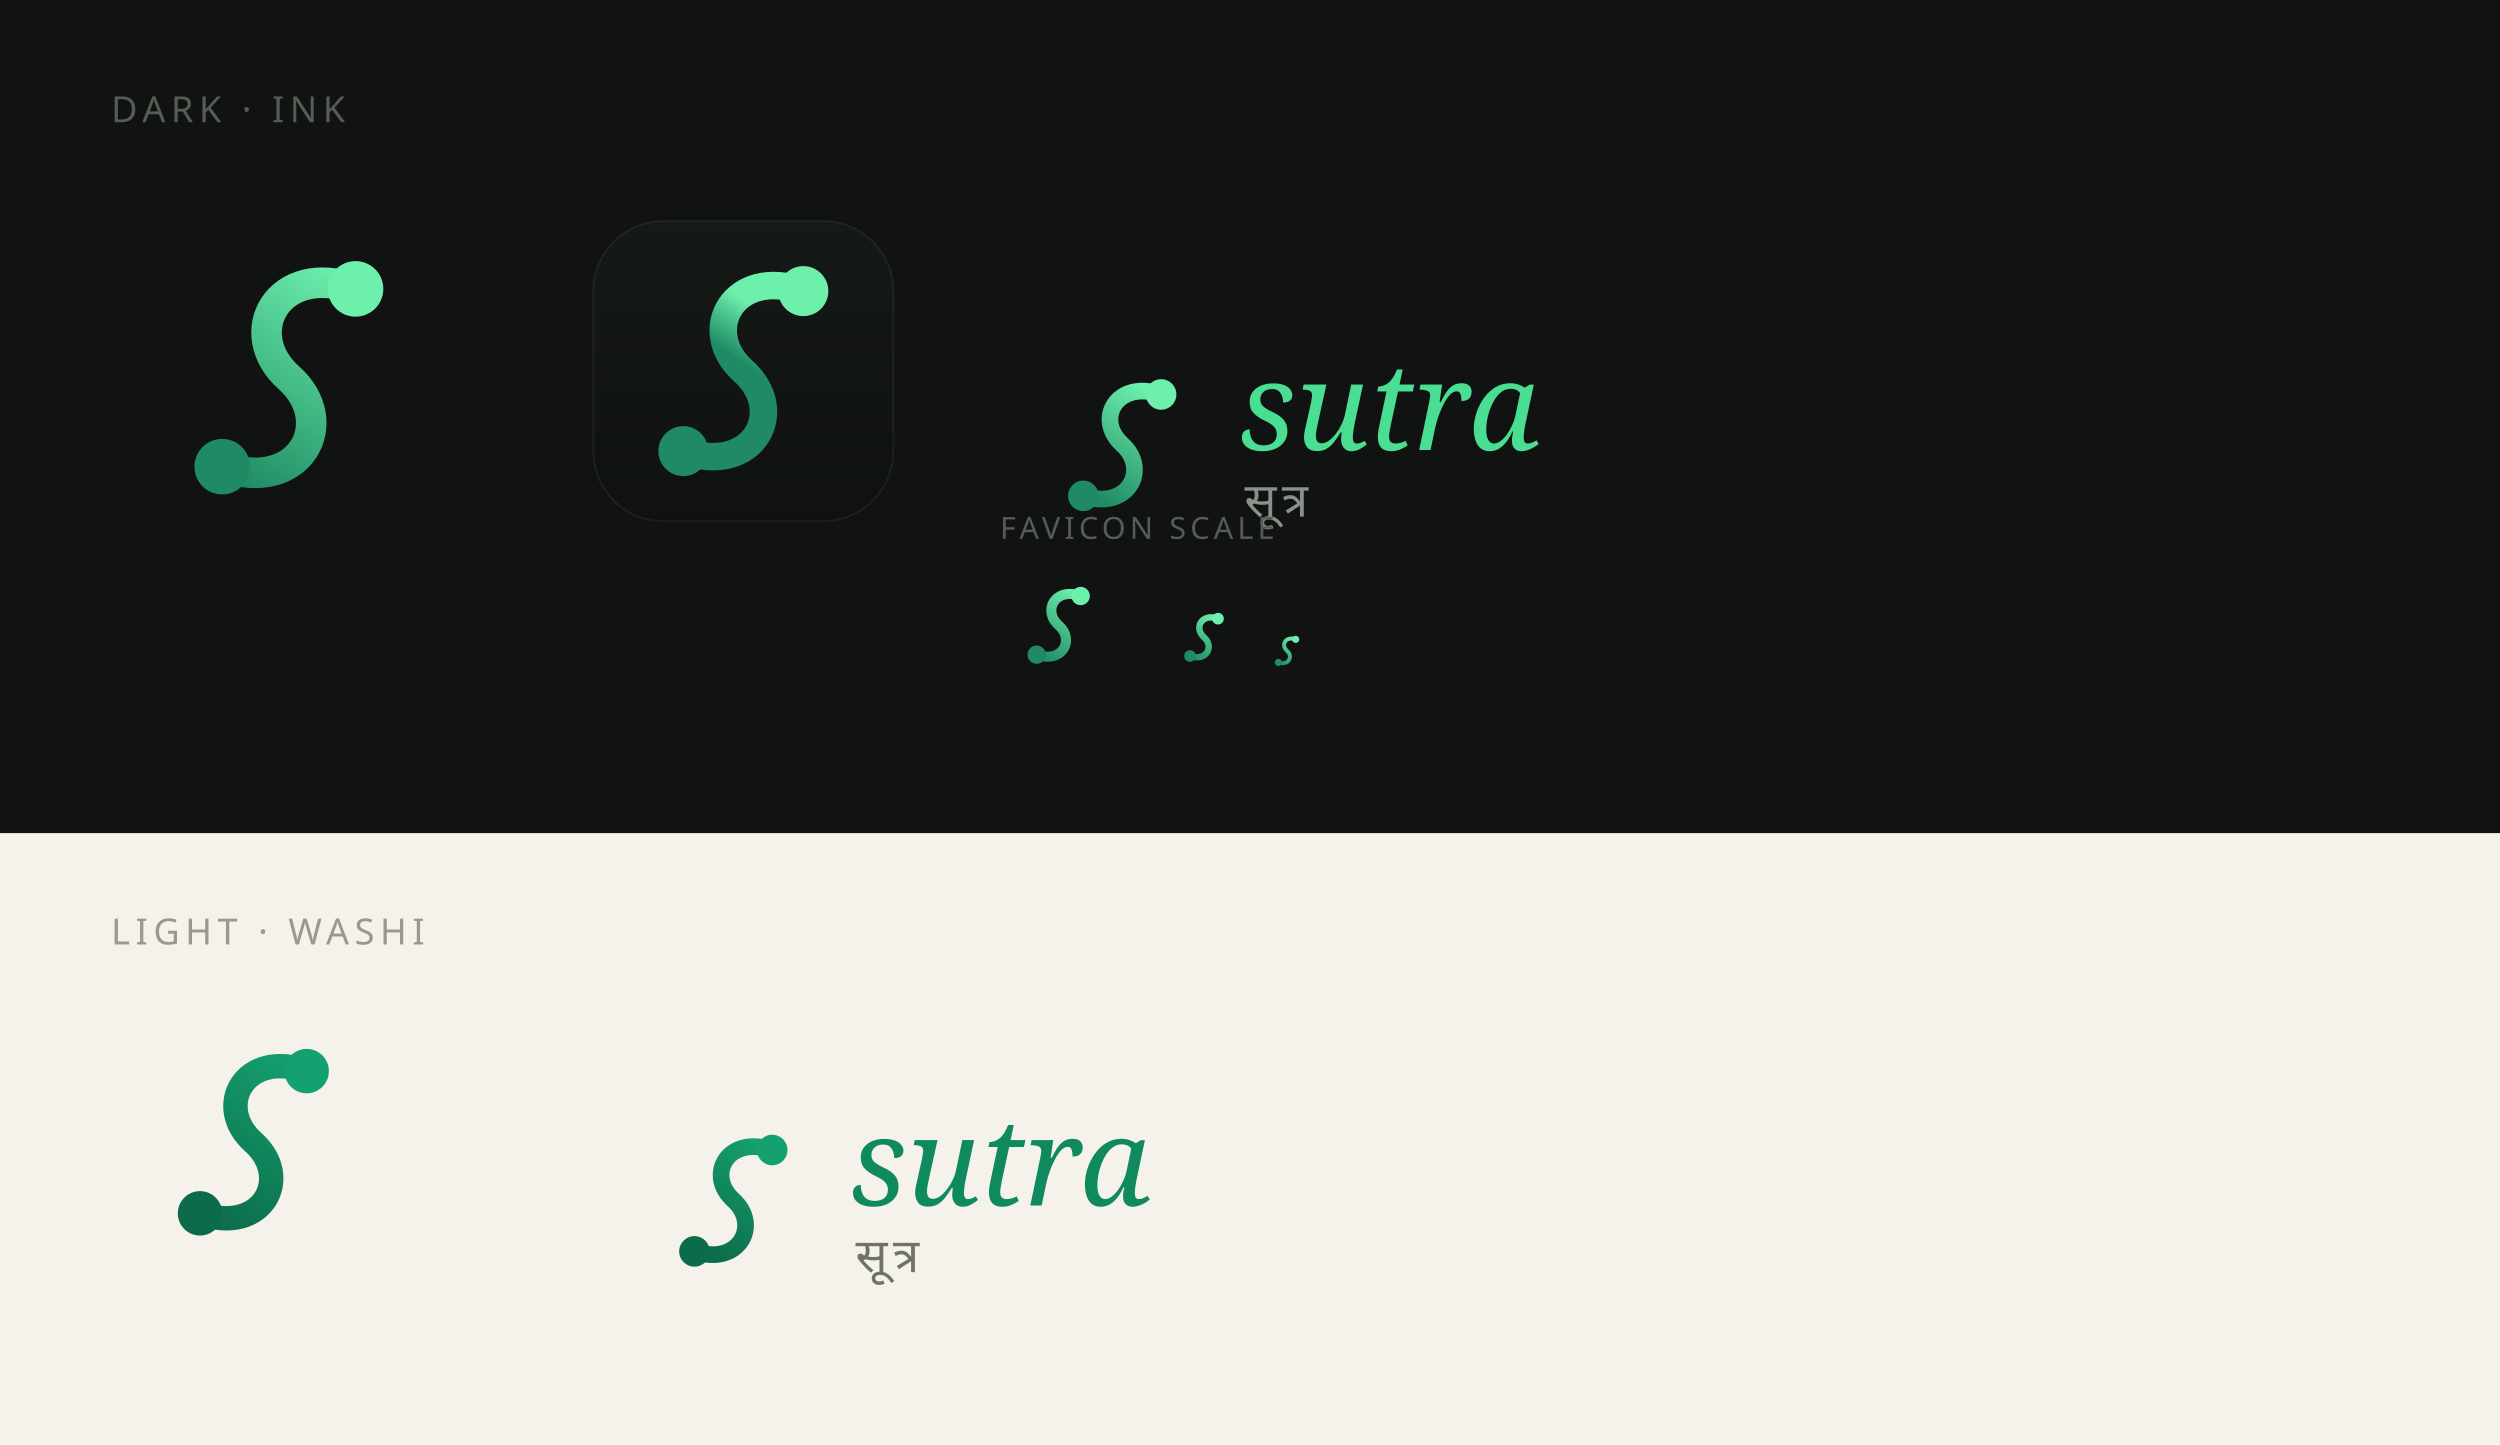
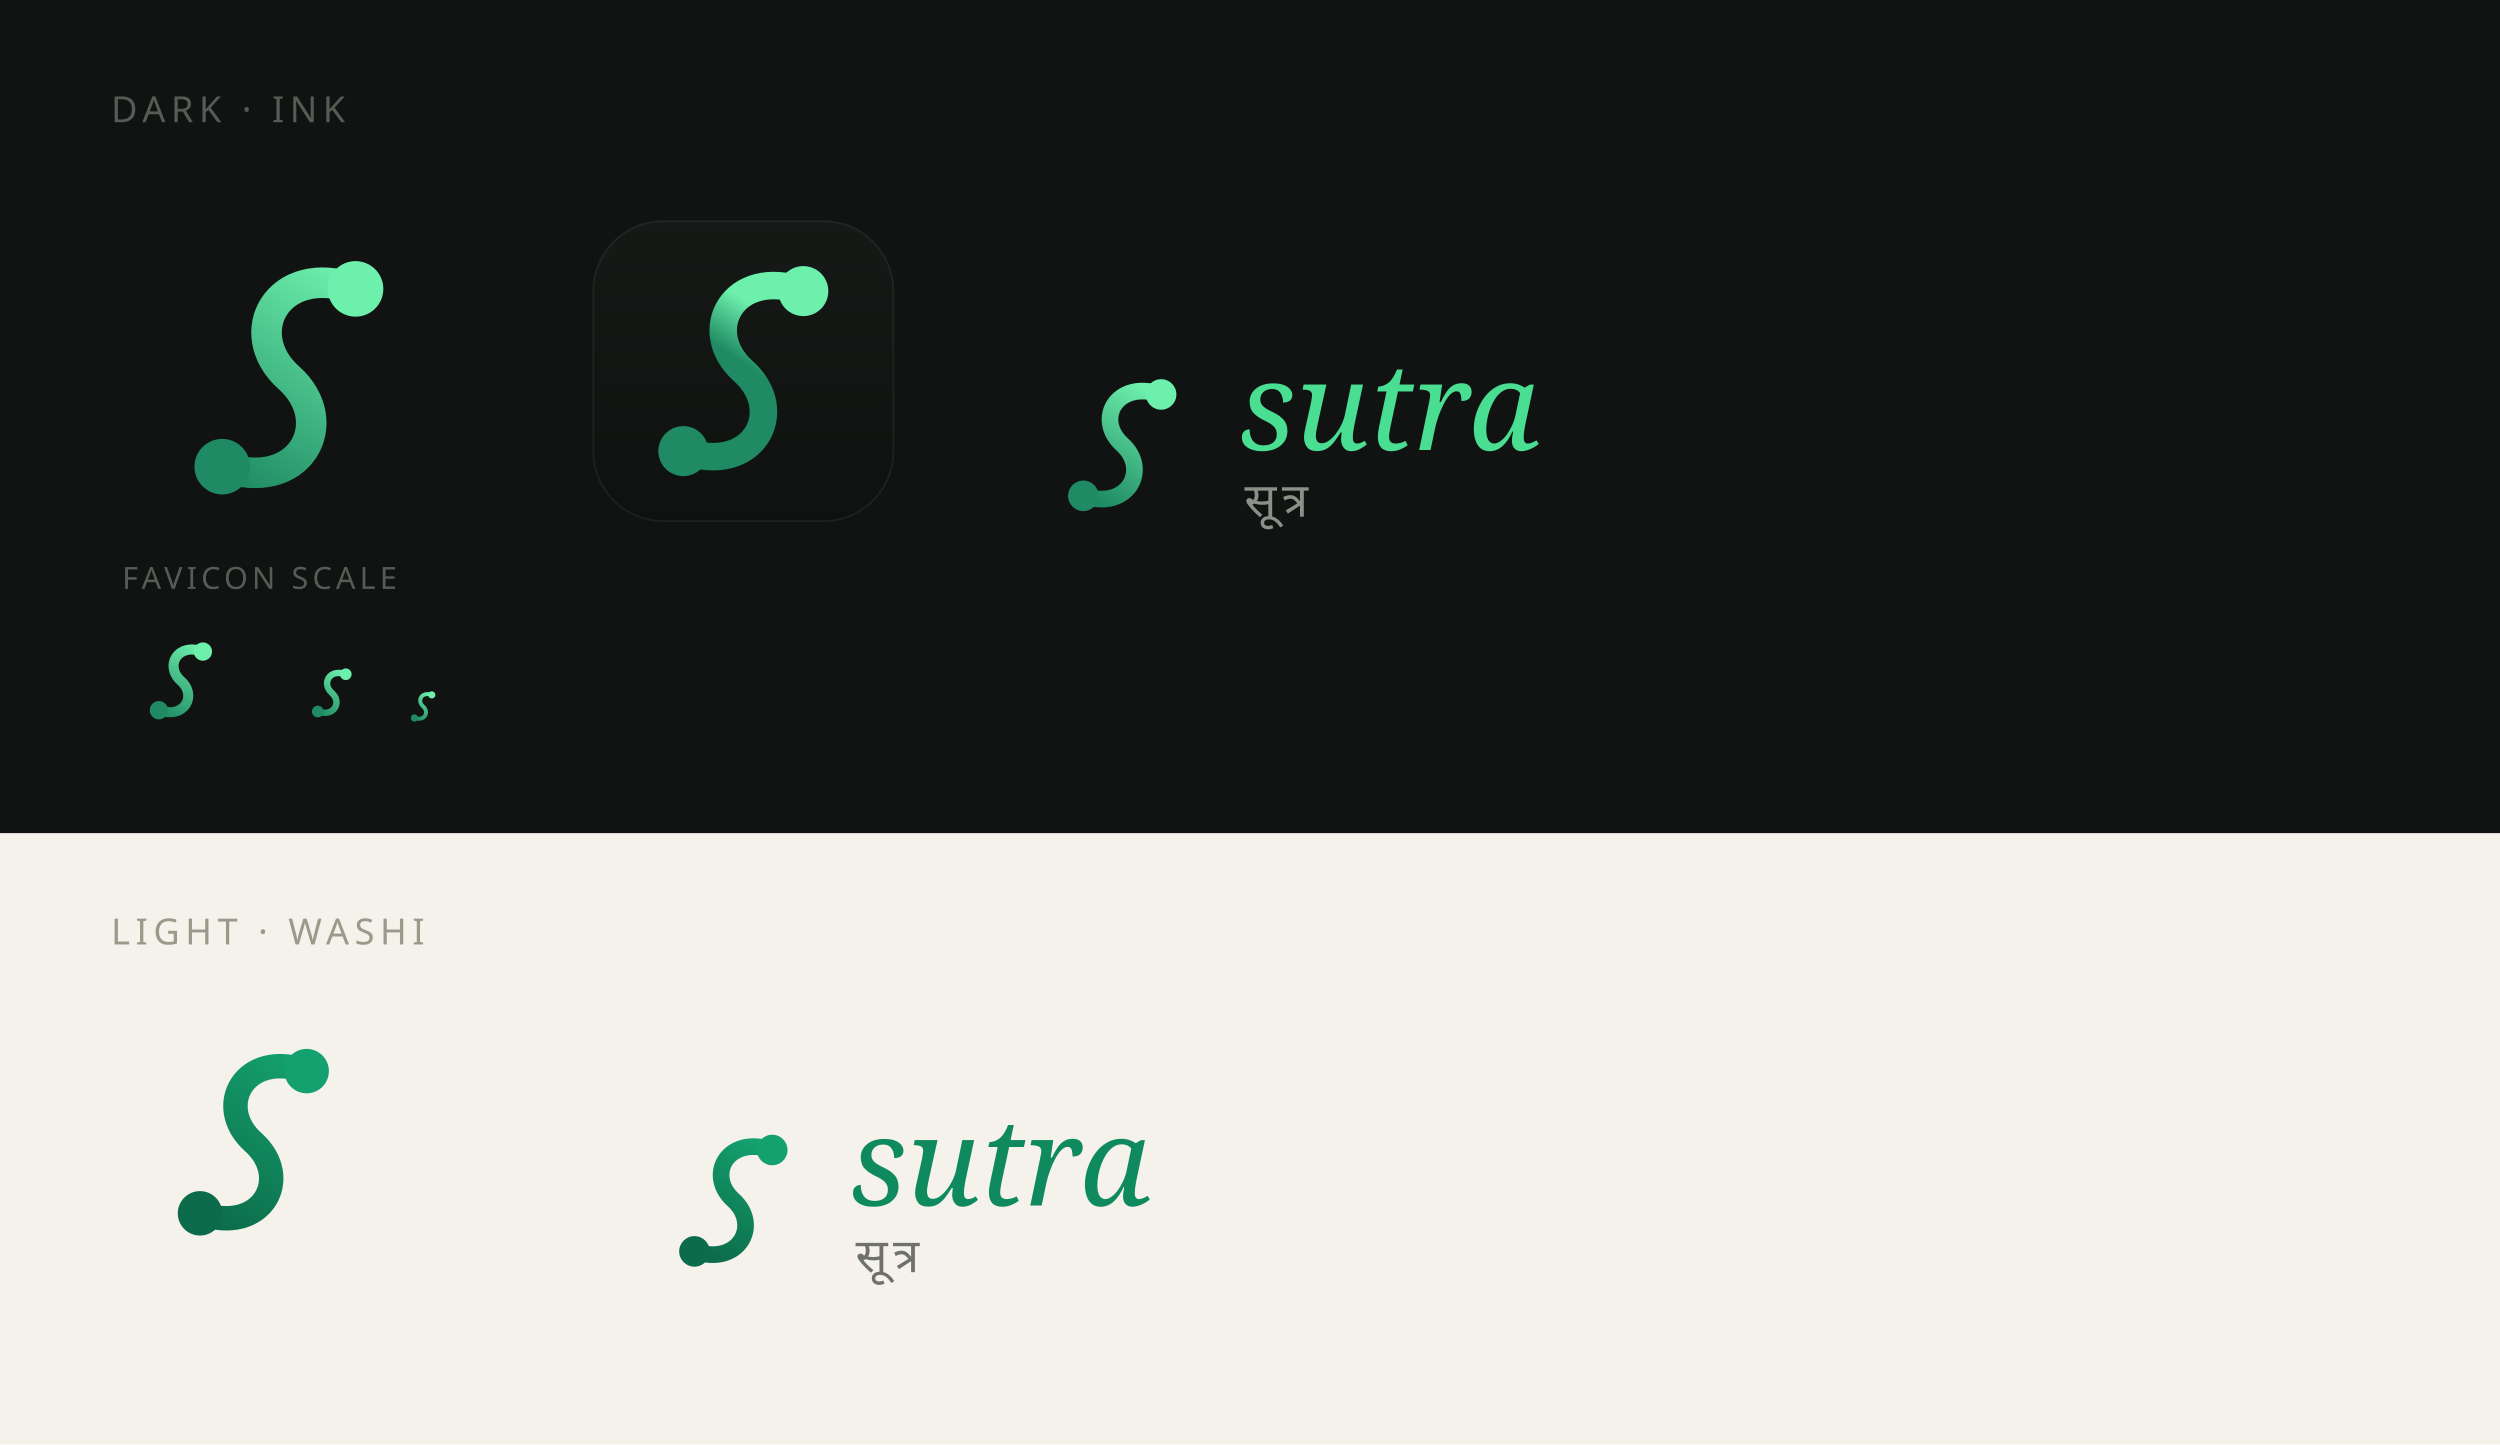
<svg xmlns="http://www.w3.org/2000/svg" width="900" height="520" viewBox="0 0 900 520" fill="none">
  <defs>
    <linearGradient id="th" x1="44" y1="14" x2="20" y2="50" gradientUnits="userSpaceOnUse">
      <stop offset="0" stop-color="#6ef0ad" />
      <stop offset="1" stop-color="#1f8a63" />
    </linearGradient>
    <linearGradient id="thL" x1="44" y1="14" x2="20" y2="50" gradientUnits="userSpaceOnUse">
      <stop offset="0" stop-color="#15a06f" />
      <stop offset="1" stop-color="#0c6b4a" />
    </linearGradient>
    <linearGradient id="tileBg" x1="0" y1="0" x2="0" y2="256" gradientUnits="userSpaceOnUse">
      <stop offset="0" stop-color="#161a17" />
      <stop offset="1" stop-color="#0e110f" />
    </linearGradient>
  </defs>
  <rect x="0" y="0" width="900" height="300" fill="#101311" />
  <text x="40" y="44" font-family="Instrument Sans, system-ui, sans-serif" font-size="13" letter-spacing="2" fill="#565c54">DARK · INK</text>
  <g transform="translate(40,72) scale(2)">
    <path d="M44 16 C30 11 23 24 32 32 C41 40 34 53 20 48" stroke="url(#th)" stroke-width="5.5" stroke-linecap="round" />
    <circle cx="44" cy="16" r="5" fill="#6ef0ad" />
    <circle cx="20" cy="48" r="5" fill="#1f8a63" />
  </g>
  <g transform="translate(210,76) scale(0.45)">
    <rect x="8" y="8" width="240" height="240" rx="56" fill="url(#tileBg)" stroke="rgba(255,255,255,0.06)" stroke-width="1.5" />
    <path d="M176 64 C120 44 92 96 128 128 C164 160 136 212 80 192" stroke="url(#th)" stroke-width="22" stroke-linecap="round" />
    <circle cx="176" cy="64" r="20" fill="#6ef0ad" />
    <circle cx="80" cy="192" r="20" fill="#1f8a63" />
  </g>
  <g transform="translate(360,120)">
    <g transform="translate(0,0)">
      <path d="M58 22 C42 16.5 34 31 44 40 C54 49 46 64 30 58.5" stroke="url(#th)" stroke-width="6" stroke-linecap="round" />
      <circle cx="58" cy="22" r="5.5" fill="#6ef0ad" />
      <circle cx="30" cy="58.5" r="5.5" fill="#1f8a63" />
    </g>
    <text x="86" y="42" font-family="Fraunces, Georgia, serif" font-style="italic" font-size="44" fill="#4ade93">sutra</text>
    <text x="88" y="66" font-family="Noto Sans Devanagari, system-ui, sans-serif" font-size="17" letter-spacing="2" fill="#8b9189">सूत्र</text>
  </g>
-   <g transform="translate(360,200)">
-     <text x="0" y="-6" font-family="Instrument Sans, system-ui, sans-serif" font-size="11" letter-spacing="1.5" fill="#565c54">FAVICON SCALE</text>
-     <g transform="translate(0,4) scale(0.66)">
+   <g transform="translate(44,212)">
+     <text x="0" y="0" font-family="Instrument Sans, system-ui, sans-serif" font-size="11" letter-spacing="1.5" fill="#565c54">FAVICON SCALE</text>
+     <g transform="translate(0,12) scale(0.66)">
      <path d="M44 16 C30 11 23 24 32 32 C41 40 34 53 20 48" stroke="url(#th)" stroke-width="5.5" stroke-linecap="round" />
      <circle cx="44" cy="16" r="5" fill="#6ef0ad" />
      <circle cx="20" cy="48" r="5" fill="#1f8a63" />
    </g>
-     <g transform="translate(60,16) scale(0.42)">
+     <g transform="translate(62,24) scale(0.42)">
      <path d="M44 16 C30 11 23 24 32 32 C41 40 34 53 20 48" stroke="url(#th)" stroke-width="5.5" stroke-linecap="round" />
      <circle cx="44" cy="16" r="5" fill="#6ef0ad" />
      <circle cx="20" cy="48" r="5" fill="#1f8a63" />
    </g>
-     <g transform="translate(95,26) scale(0.26)">
+     <g transform="translate(100,34) scale(0.26)">
      <path d="M44 16 C30 11 23 24 32 32 C41 40 34 53 20 48" stroke="url(#th)" stroke-width="5.5" stroke-linecap="round" />
      <circle cx="44" cy="16" r="5" fill="#6ef0ad" />
      <circle cx="20" cy="48" r="5" fill="#1f8a63" />
    </g>
  </g>
  <rect x="0" y="300" width="900" height="220" fill="#f5f2eb" />
  <text x="40" y="340" font-family="Instrument Sans, system-ui, sans-serif" font-size="13" letter-spacing="2" fill="#9c988a">LIGHT · WASHI</text>
  <g transform="translate(40,360) scale(1.6)">
    <path d="M44 16 C30 11 23 24 32 32 C41 40 34 53 20 48" stroke="url(#thL)" stroke-width="5.5" stroke-linecap="round" />
    <circle cx="44" cy="16" r="5" fill="#15a06f" />
    <circle cx="20" cy="48" r="5" fill="#0c6b4a" />
  </g>
  <g transform="translate(220,392)">
    <g>
      <path d="M58 22 C42 16.5 34 31 44 40 C54 49 46 64 30 58.5" stroke="url(#thL)" stroke-width="6" stroke-linecap="round" />
      <circle cx="58" cy="22" r="5.5" fill="#15a06f" />
      <circle cx="30" cy="58.5" r="5.5" fill="#0c6b4a" />
    </g>
    <text x="86" y="42" font-family="Fraunces, Georgia, serif" font-style="italic" font-size="44" fill="#0f8a5f">sutra</text>
    <text x="88" y="66" font-family="Noto Sans Devanagari, system-ui, sans-serif" font-size="17" letter-spacing="2" fill="#6e7268">सूत्र</text>
  </g>
</svg>
